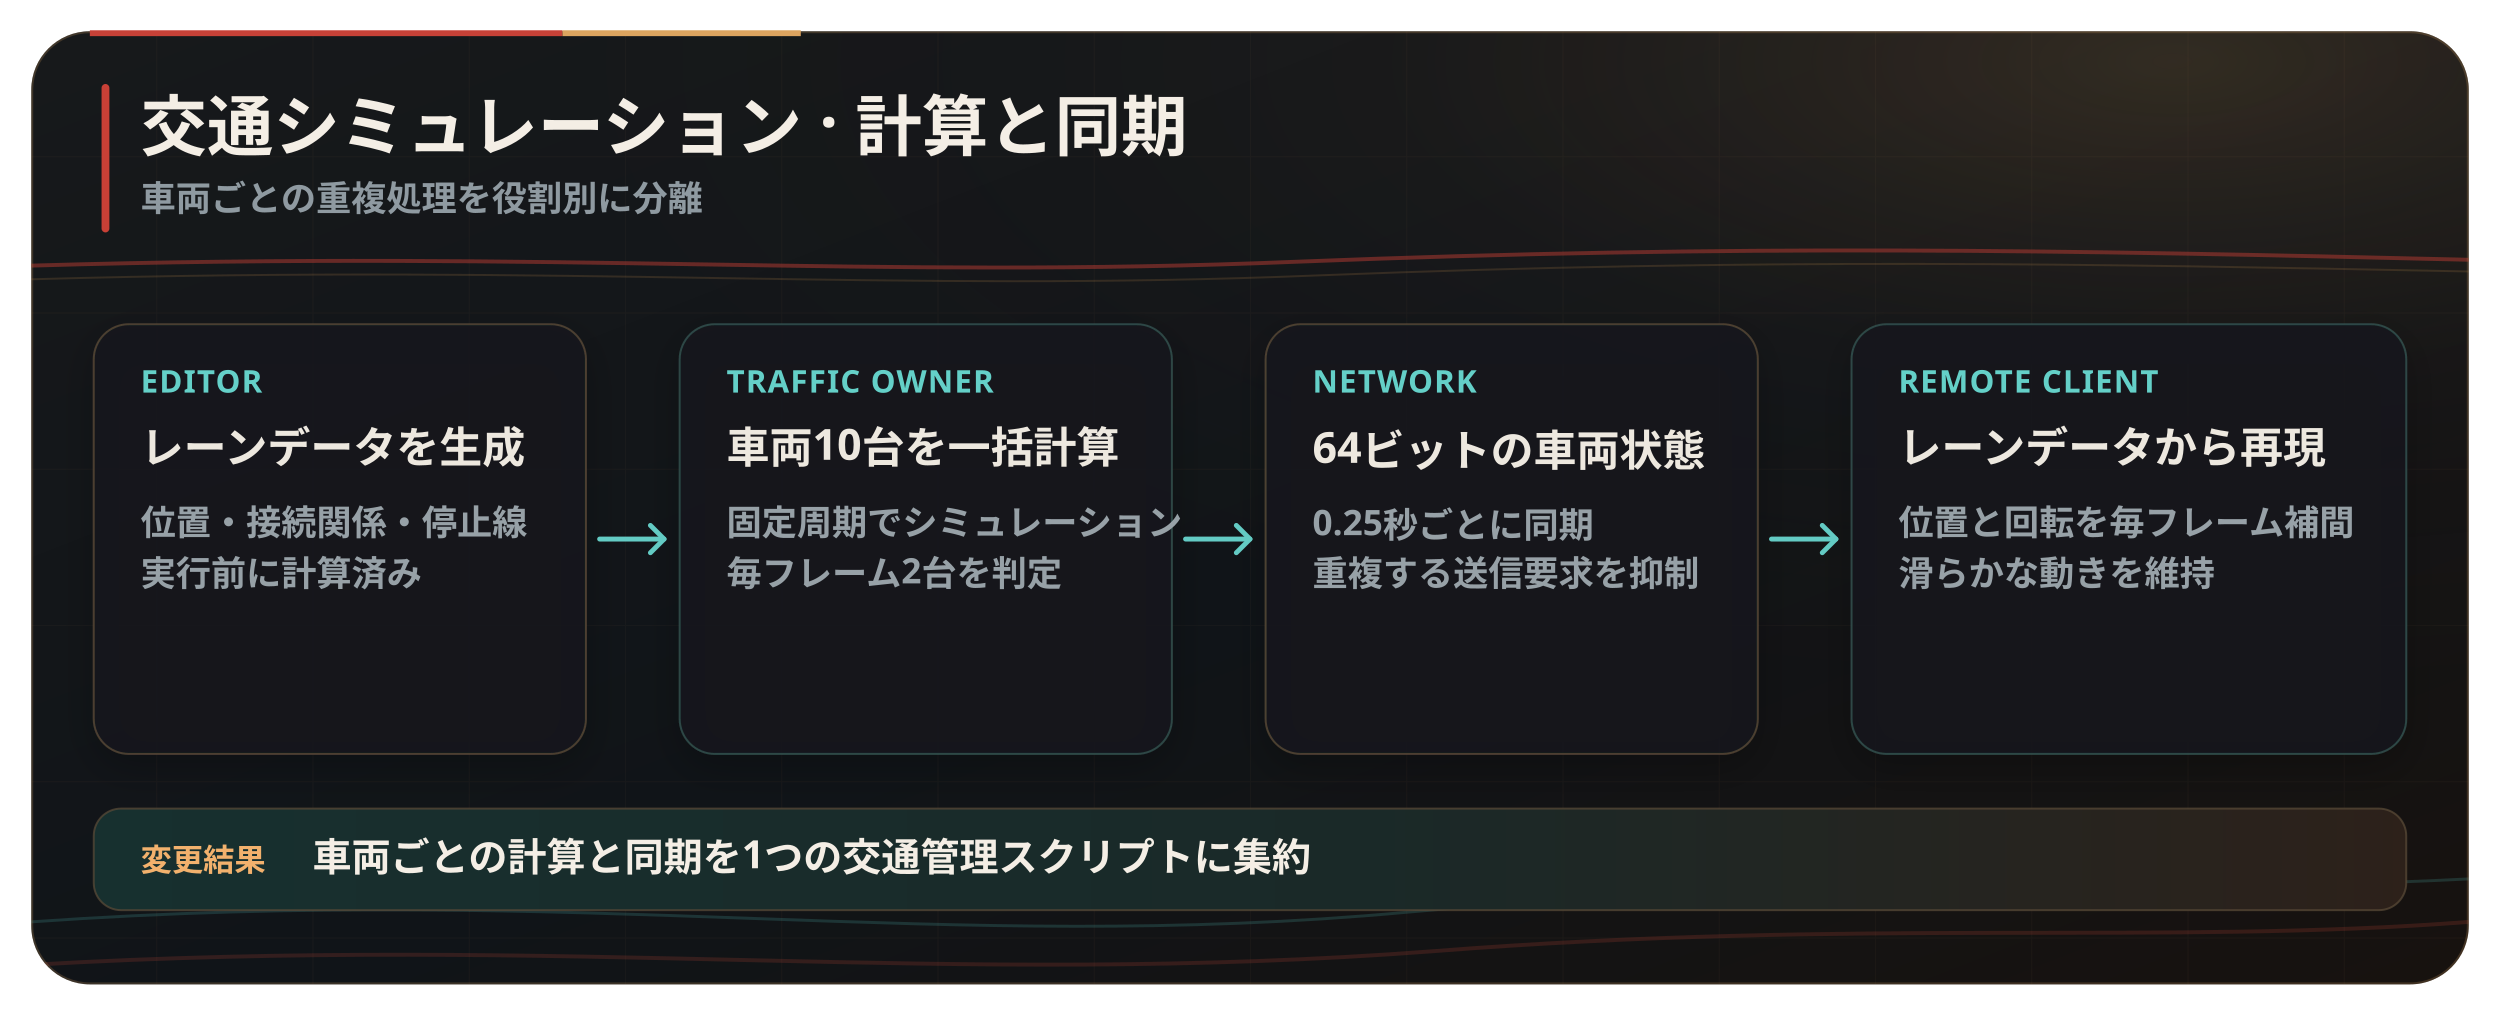
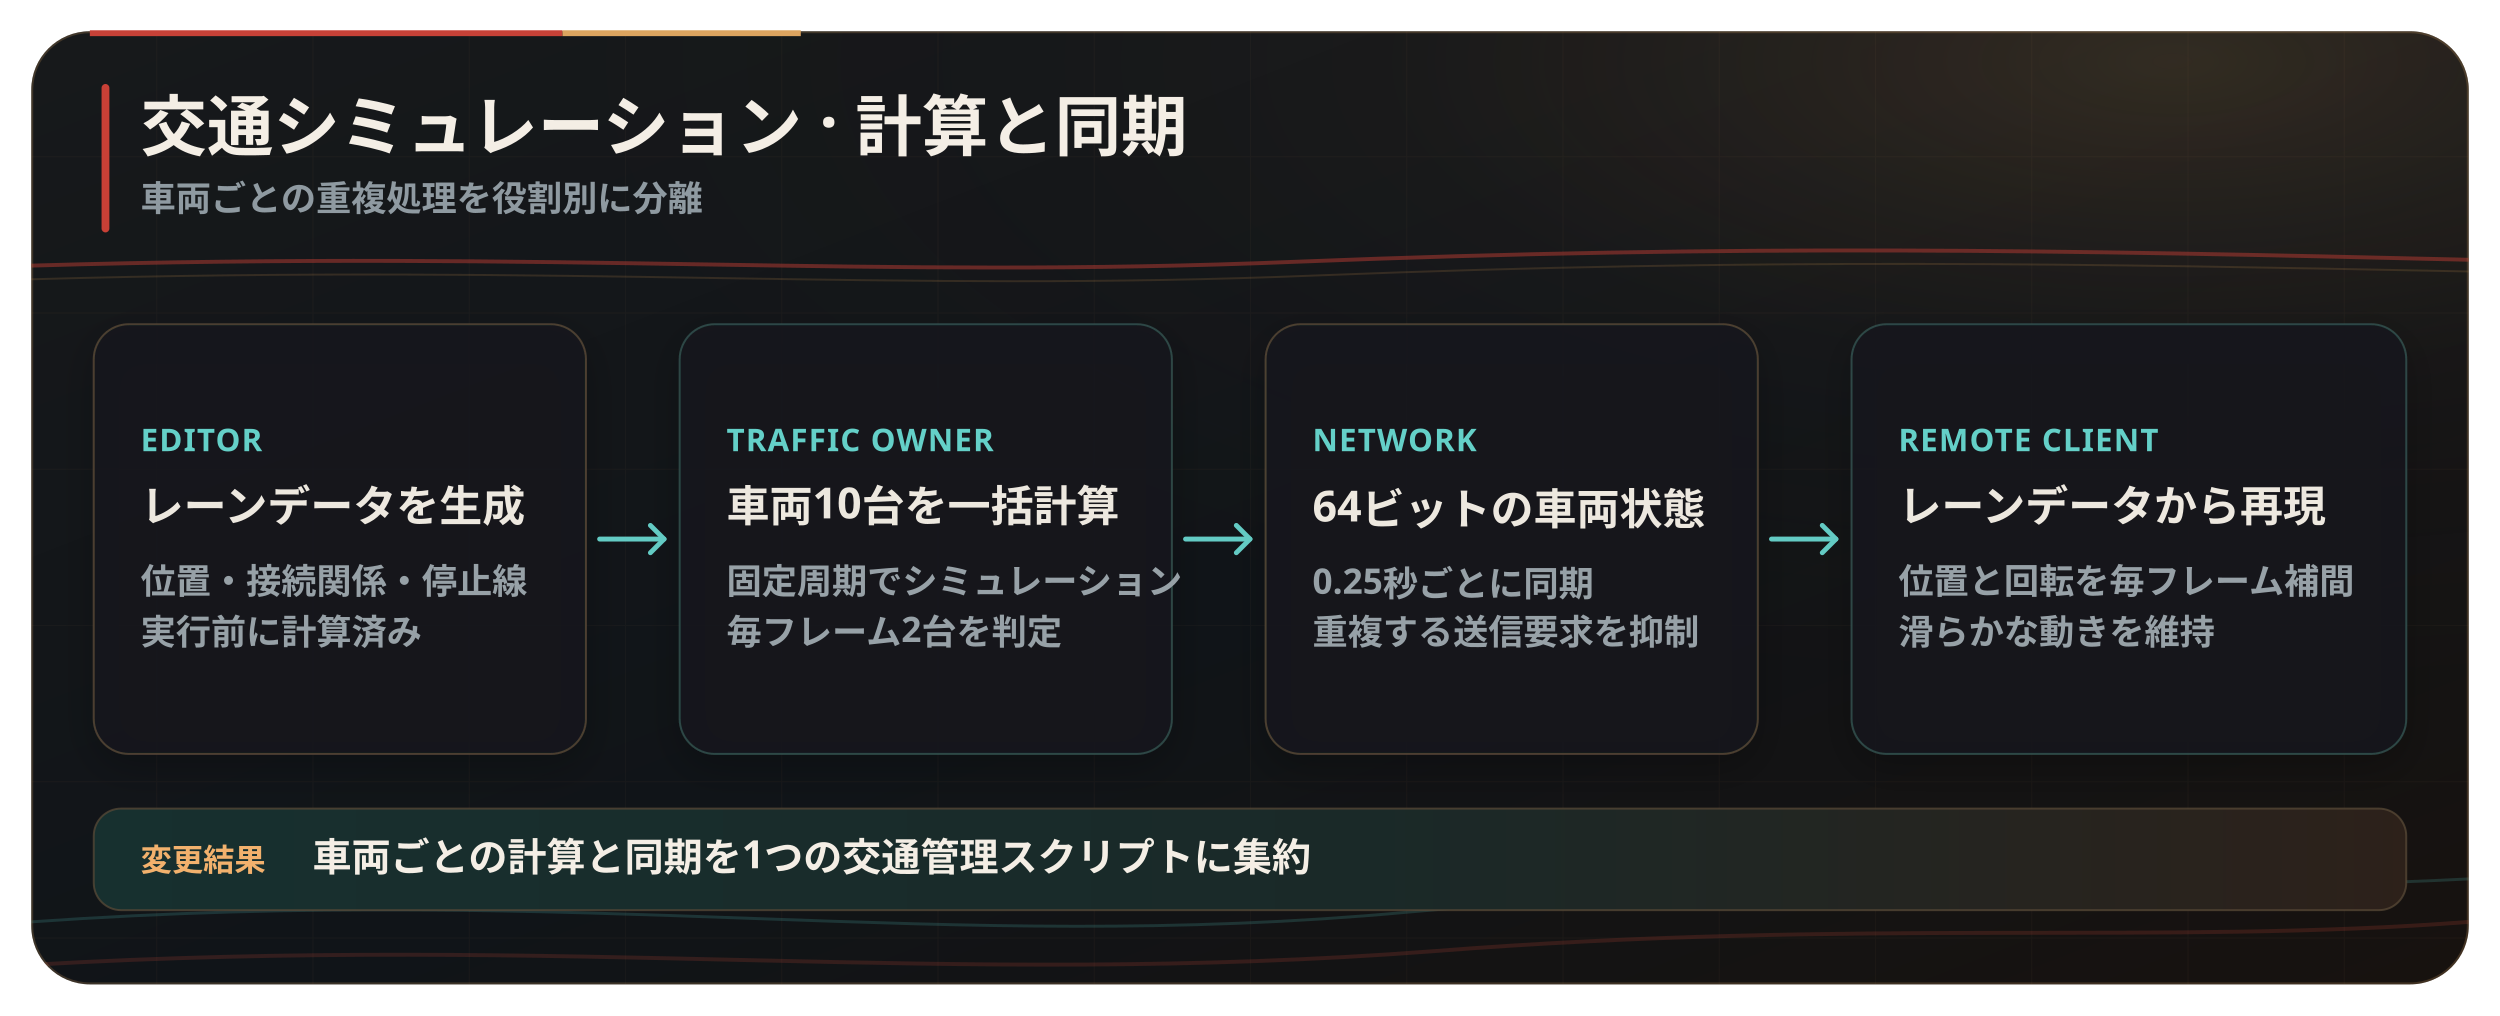
<svg xmlns="http://www.w3.org/2000/svg" width="1280" height="520" viewBox="0 0 1280 520" role="img" aria-labelledby="title desc">
  <defs>
    <linearGradient id="panelBackground" x1="0" y1="0" x2="1" y2="1">
      <stop offset="0" stop-color="#17191b" />
      <stop offset="0.55" stop-color="#101418" />
      <stop offset="1" stop-color="#17120f" />
    </linearGradient>
    <radialGradient id="stationLight" cx="88%" cy="3%" r="76%">
      <stop offset="0" stop-color="#d69a50" stop-opacity="0.17" />
      <stop offset="0.42" stop-color="#a46531" stop-opacity="0.045" />
      <stop offset="1" stop-color="#000000" stop-opacity="0" />
    </radialGradient>
    <linearGradient id="resultBar" x1="0" y1="0" x2="1" y2="0">
      <stop offset="0" stop-color="#17302f" />
      <stop offset="0.55" stop-color="#1a2928" />
      <stop offset="1" stop-color="#2d211a" />
    </linearGradient>
    <pattern id="streetGrid" width="80" height="80" patternUnits="userSpaceOnUse">
      <path d="M80 0H0V80" fill="none" stroke="#e9c08a" stroke-opacity="0.035" />
    </pattern>
    <filter id="cardShadow" x="-8%" y="-12%" width="116%" height="130%">
      <feDropShadow dx="0" dy="7" stdDeviation="10" flood-color="#000000" flood-opacity="0.24" />
    </filter>
    <clipPath id="panelClip">
      <rect x="16" y="16" width="1248" height="488" rx="30" />
    </clipPath>
    <style>
      text { font-family: "Noto Sans JP", "Yu Gothic", "Segoe UI", sans-serif; }
      .title { fill: #f4eee5; font-size: 34px; font-weight: 750; }
      .subtitle { fill: #8f9aa1; font-size: 18px; font-weight: 600; }
      .role { fill: #64d0c8; font-size: 16px; font-weight: 750; letter-spacing: 0.6px; }
      .card-title { fill: #ede8df; font-size: 22px; font-weight: 700; }
      .card-body { fill: #97a1a7; font-size: 18px; font-weight: 600; }
      .result-label { fill: #f2b16d; font-size: 16px; font-weight: 750; }
      .result-text { fill: #f4eee5; font-size: 20px; font-weight: 700; }
    </style>
  </defs>
  <g clip-path="url(#panelClip)">
    <rect x="16" y="16" width="1248" height="488" rx="30" fill="url(#panelBackground)" />
    <rect x="16" y="16" width="1248" height="488" rx="30" fill="url(#stationLight)" />
    <rect x="16" y="16" width="1248" height="488" rx="30" fill="url(#streetGrid)" />
    <path d="M16 136 C290 128 445 143 664 134 C890 125 1055 128 1264 133" fill="none" stroke="#a83831" stroke-opacity="0.56" stroke-width="2" />
    <path d="M16 143 C295 135 456 150 675 141 C902 132 1068 135 1264 139" fill="none" stroke="#df9d53" stroke-opacity="0.16" />
    <path d="M16 472 C300 452 483 489 721 467 C943 447 1088 459 1264 450" fill="none" stroke="#54c9c2" stroke-opacity="0.18" stroke-width="1.5" />
    <path d="M16 494 C292 478 484 506 734 487 C951 470 1110 484 1264 472" fill="none" stroke="#b34236" stroke-opacity="0.22" stroke-width="2" />
  </g>
  <rect x="16.5" y="16.5" width="1247" height="487" rx="29.5" fill="none" stroke="#b98a55" stroke-opacity="0.26" />
  <path d="M46 17 H288" stroke="#c74137" stroke-width="3" />
  <path d="M288 17 H410" stroke="#dca45f" stroke-width="3" />
  <rect x="52" y="43" width="4" height="76" rx="2" fill="#c84036" />
  <text x="72" y="77" class="title">交通シミュレーション · 計算と同期</text>
  <text x="72" y="108" class="subtitle">車両ごとの重複処理を役割別に分離</text>
  <g filter="url(#cardShadow)">
    <rect x="48" y="166" width="252" height="220" rx="18" fill="#14191d" fill-opacity="0.97" stroke="#5b4b38" stroke-opacity="0.78" />
    <rect x="348" y="166" width="252" height="220" rx="18" fill="#14191d" fill-opacity="0.97" stroke="#355553" stroke-opacity="0.78" />
    <rect x="648" y="166" width="252" height="220" rx="18" fill="#14191d" fill-opacity="0.97" stroke="#5b4b38" stroke-opacity="0.78" />
    <rect x="948" y="166" width="284" height="220" rx="18" fill="#14191d" fill-opacity="0.97" stroke="#355553" stroke-opacity="0.78" />
  </g>
-   <text x="72" y="201" class="role">EDITOR</text>
-   <text x="72" y="237" class="card-title">レーンデータを生成</text>
-   <text x="72" y="274" class="card-body">位置・接続関係・停止線</text>
-   <text x="72" y="300" class="card-body">実行前に計算済み</text>
-   <text x="372" y="201" class="role">TRAFFIC OWNER</text>
-   <text x="372" y="237" class="card-title">車両10台を一括計算</text>
-   <text x="372" y="274" class="card-body">固定周期でシミュレーション</text>
-   <text x="372" y="300" class="card-body">毎フレーム2台を判定</text>
-   <text x="672" y="201" class="role">NETWORK</text>
-   <text x="672" y="237" class="card-title">64ビットの車両状態</text>
-   <text x="672" y="274" class="card-body">0.25秒ごとに同期</text>
-   <text x="672" y="300" class="card-body">重複する送信要求を抑制</text>
-   <text x="972" y="201" class="role">REMOTE CLIENT</text>
-   <text x="972" y="237" class="card-title">レーンデータから再現</text>
-   <text x="972" y="274" class="card-body">位置と回転を毎フレーム補間</text>
-   <text x="972" y="300" class="card-body">滑らかな動きを維持</text>
+   <text x="72" y="231" class="role">EDITOR</text>
+   <text x="72" y="267" class="card-title">レーンデータを生成</text>
+   <text x="72" y="304" class="card-body">位置・接続関係・停止線</text>
+   <text x="72" y="330" class="card-body">実行前に計算済み</text>
+   <text x="372" y="231" class="role">TRAFFIC OWNER</text>
+   <text x="372" y="267" class="card-title">車両10台を一括計算</text>
+   <text x="372" y="304" class="card-body">固定周期でシミュレーション</text>
+   <text x="372" y="330" class="card-body">毎フレーム2台を判定</text>
+   <text x="672" y="231" class="role">NETWORK</text>
+   <text x="672" y="267" class="card-title">64ビットの車両状態</text>
+   <text x="672" y="304" class="card-body">0.25秒ごとに同期</text>
+   <text x="672" y="330" class="card-body">重複する送信要求を抑制</text>
+   <text x="972" y="231" class="role">REMOTE CLIENT</text>
+   <text x="972" y="267" class="card-title">レーンデータから再現</text>
+   <text x="972" y="304" class="card-body">位置と回転を毎フレーム補間</text>
+   <text x="972" y="330" class="card-body">滑らかな動きを維持</text>
  <g fill="none" stroke="#63cbc4" stroke-width="2.5" stroke-linecap="round" stroke-linejoin="round">
    <path d="M307 276 H340" />
    <path d="M333 269 L340 276 L333 283" />
    <path d="M607 276 H640" />
    <path d="M633 269 L640 276 L633 283" />
    <path d="M907 276 H940" />
    <path d="M933 269 L940 276 L933 283" />
  </g>
  <rect x="48" y="414" width="1184" height="52" rx="14" fill="url(#resultBar)" stroke="#5b4b38" stroke-opacity="0.72" />
  <text x="72" y="446" class="result-label">変更結果</text>
  <text x="160" y="446" class="result-text">車両ごとの計算と同期を1つの交通管理スクリプトに集約</text>
</svg>
